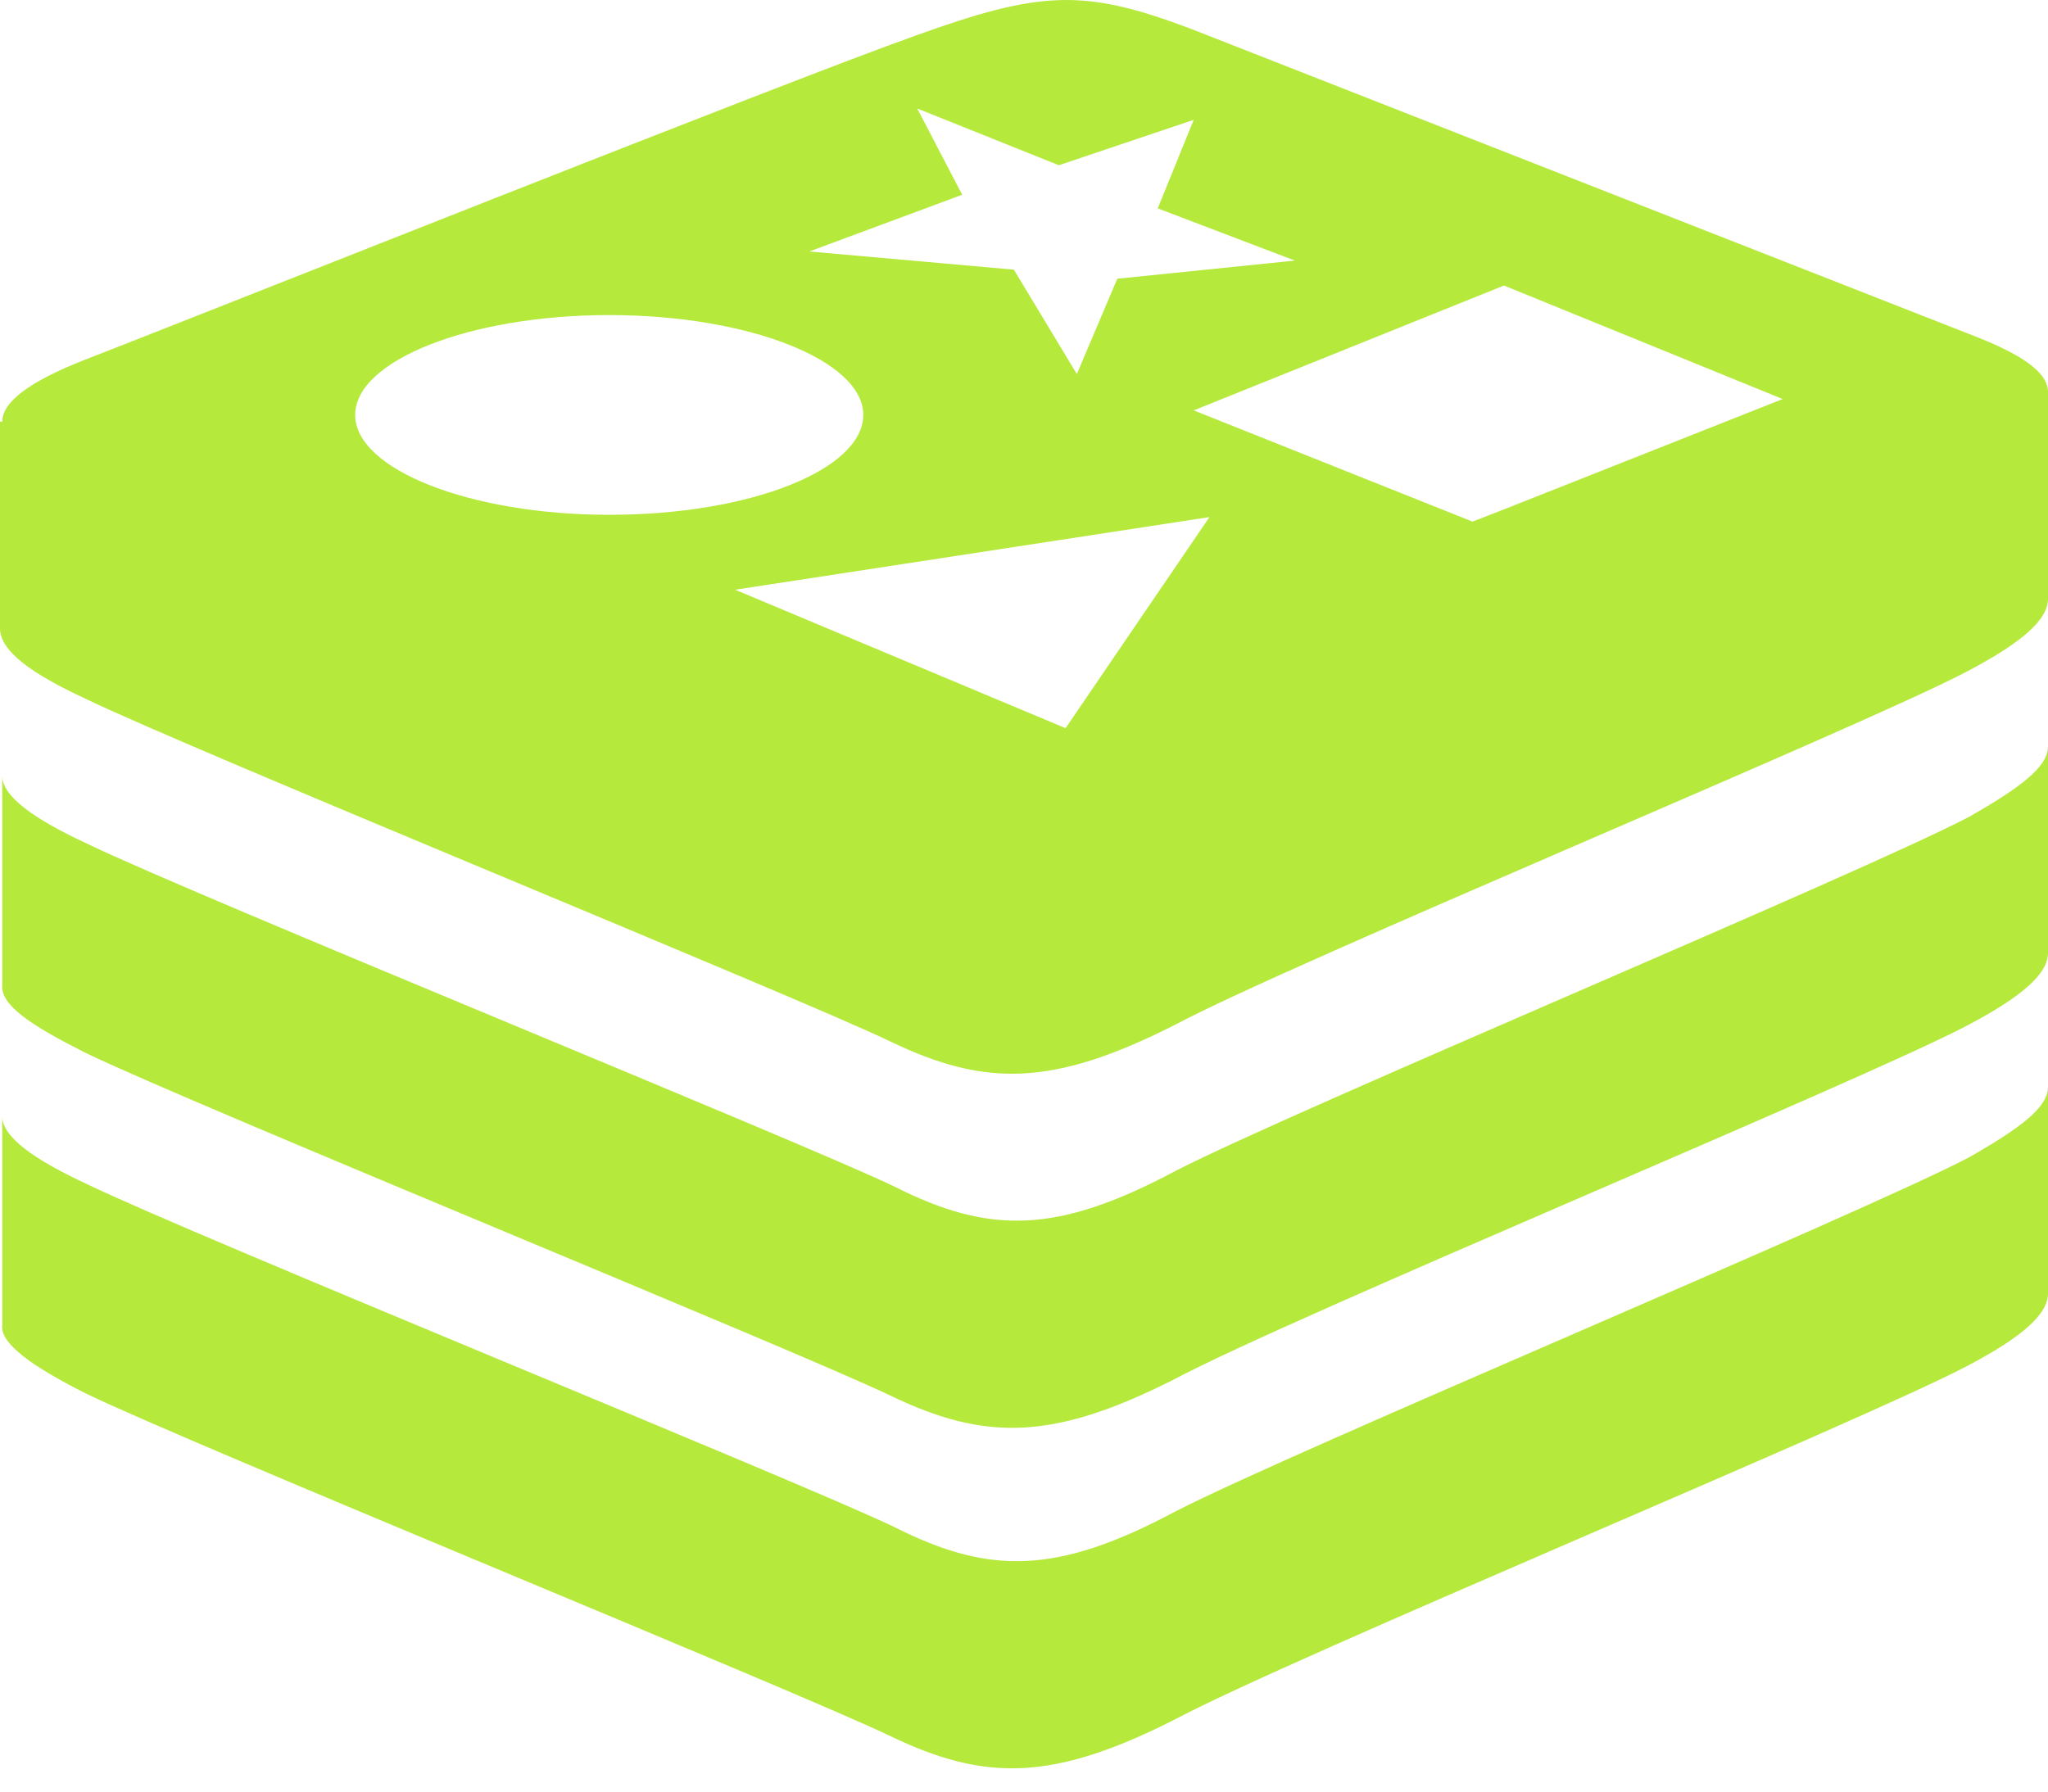
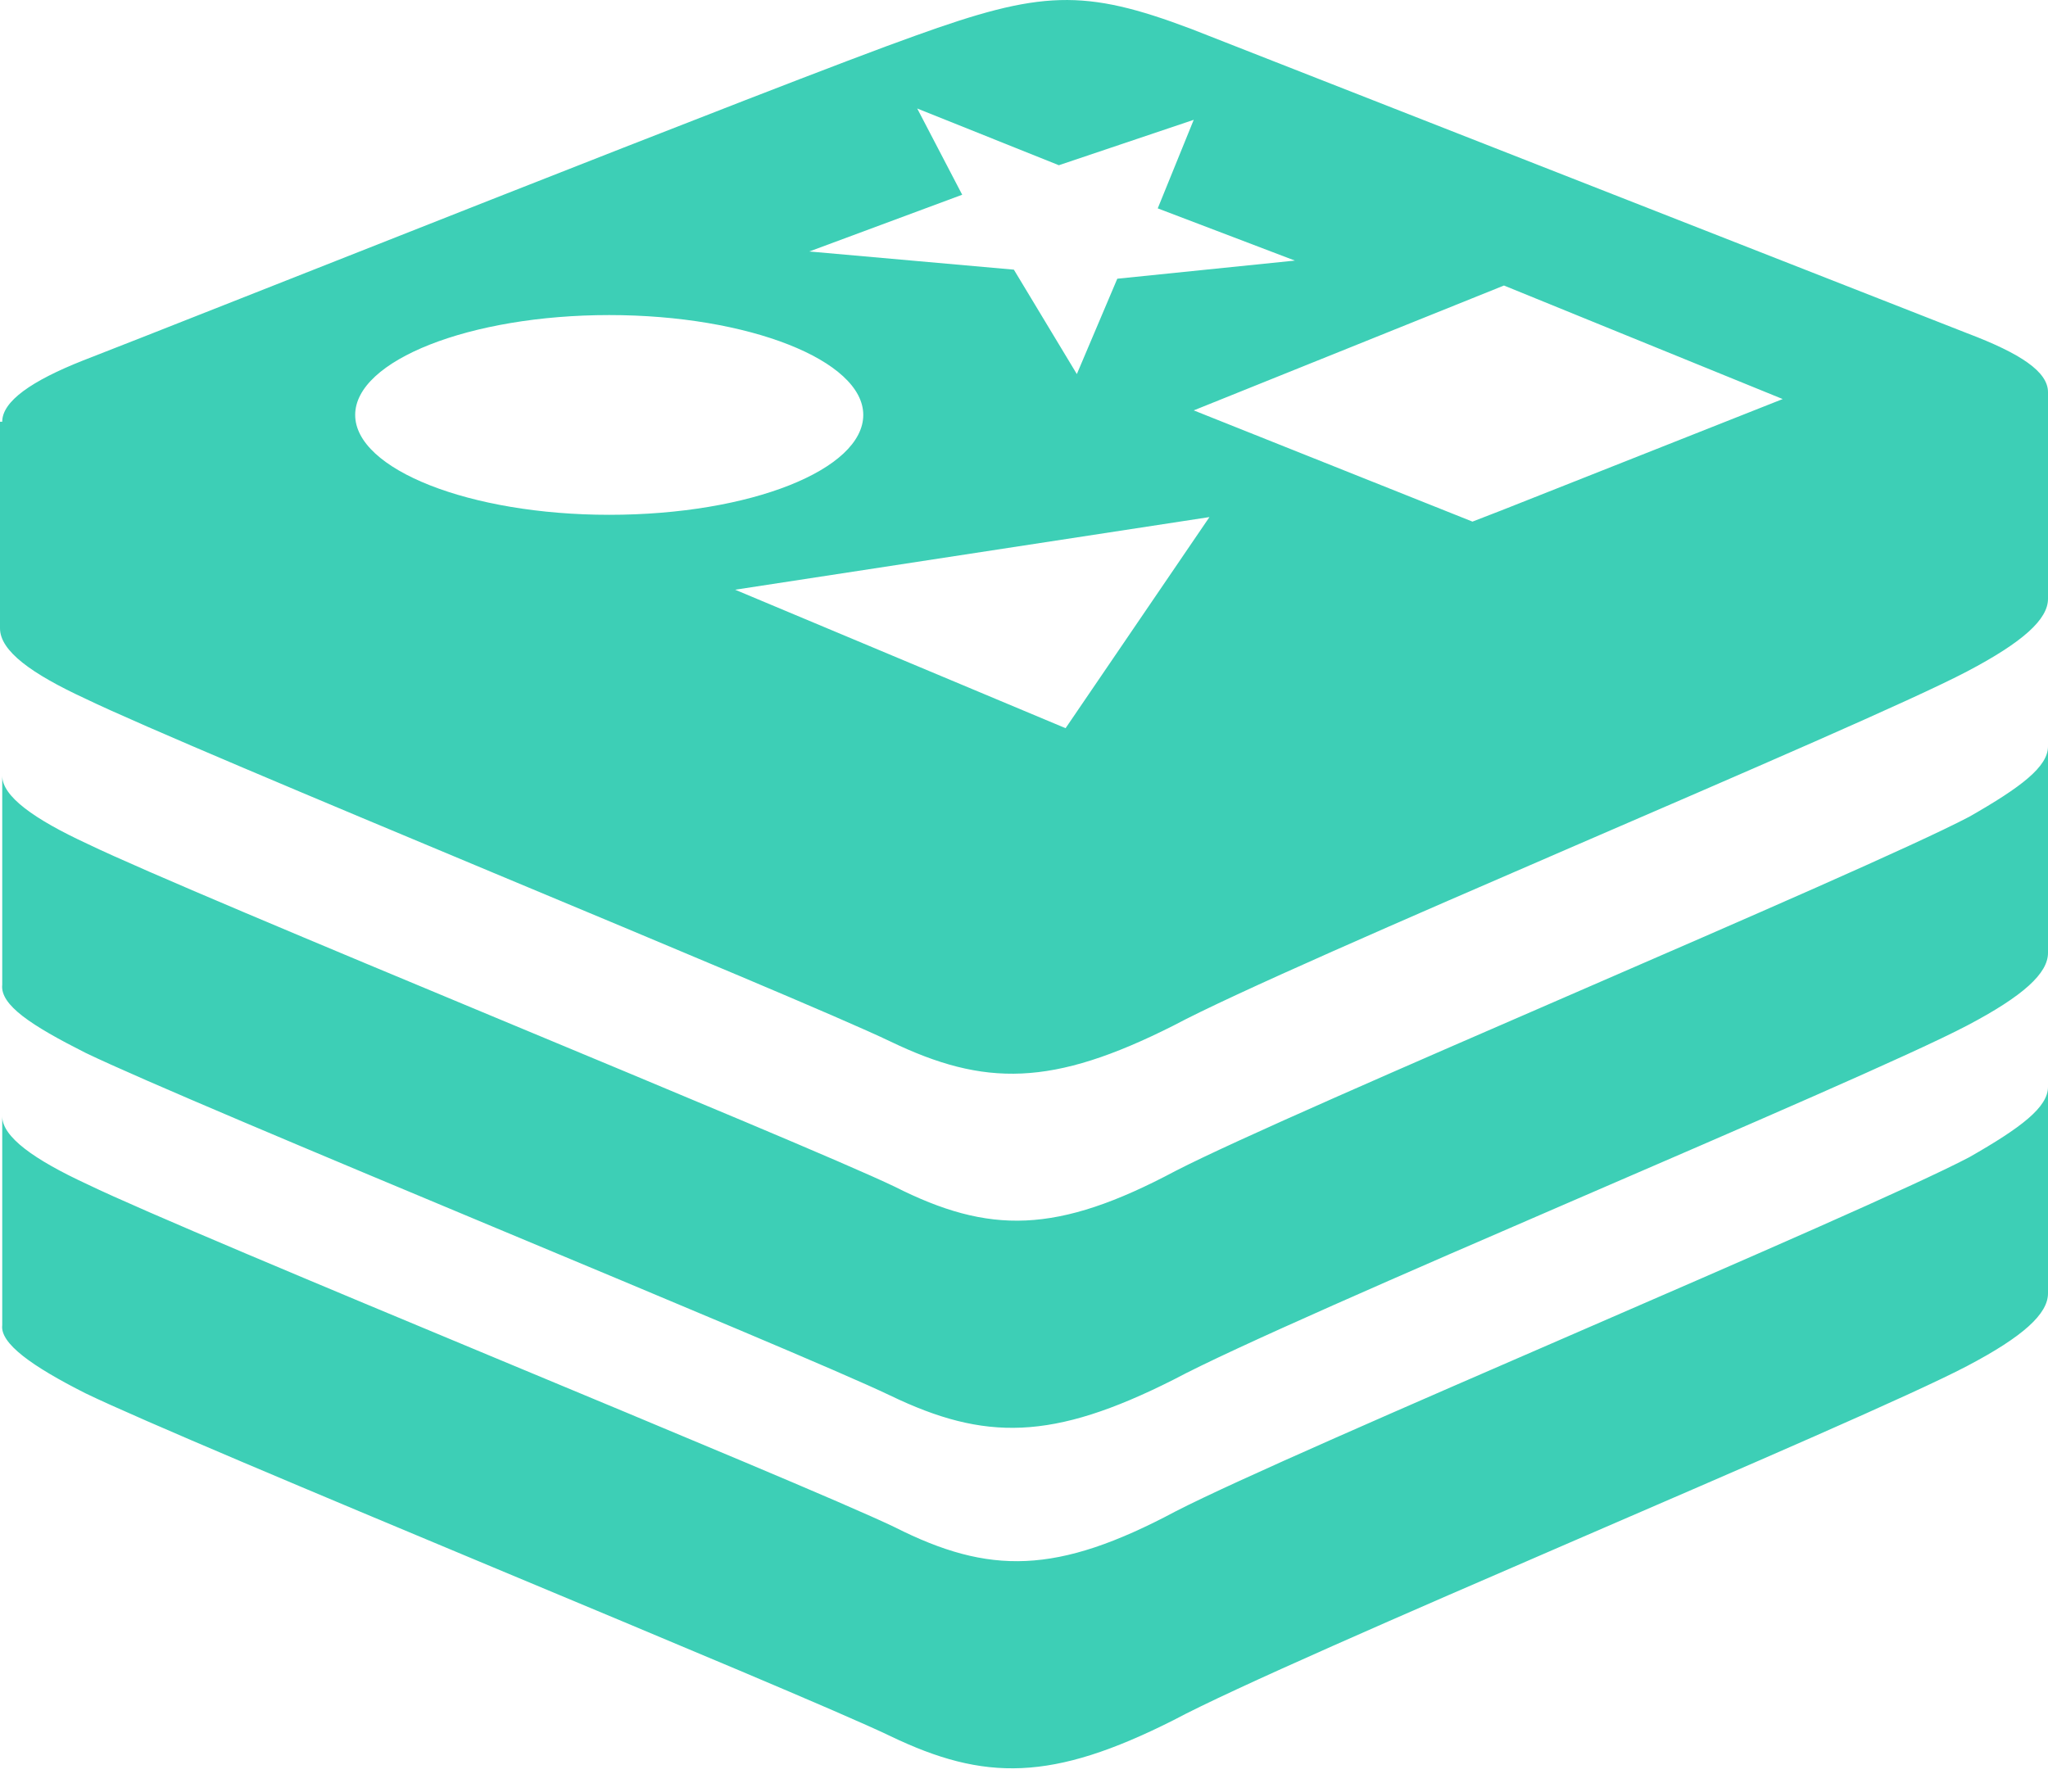
<svg xmlns="http://www.w3.org/2000/svg" width="56" height="49" viewBox="0 0 56 49" fill="none">
-   <path d="M2.336 19.109C5.287 20.537 21.761 27.241 24.343 28.483C26.924 29.725 28.768 29.725 32.088 28.049C35.346 26.31 50.836 19.916 53.787 18.364C55.324 17.556 56 16.936 56 16.377V10.727C56 10.169 55.262 9.672 53.787 9.113L32.58 0.794C29.629 -0.323 28.461 -0.261 25.019 0.98C21.515 2.222 5.164 8.741 2.274 9.858C0.861 10.417 0.061 10.976 0.061 11.534H0V17.184C0 17.805 0.861 18.426 2.336 19.109ZM29.137 19.916L20.101 16.129L33.071 14.142L29.137 19.916ZM48.746 10.914L41.063 13.956L40.263 14.266L32.641 11.224L41.124 7.809L48.746 10.914ZM26.31 5.326L25.08 2.967L28.953 4.519L32.641 3.277L31.657 5.699L35.407 7.127L30.551 7.623L29.445 10.231L27.723 7.375L22.13 6.878L26.31 5.326ZM16.659 8.617C20.47 8.617 23.605 9.858 23.605 11.348C23.605 12.838 20.531 14.08 16.659 14.08C12.847 14.08 9.712 12.838 9.712 11.348C9.712 9.858 12.847 8.617 16.659 8.617ZM2.336 28.794C5.287 30.221 21.761 36.926 24.343 38.168C26.924 39.41 28.768 39.41 32.088 37.734C35.346 35.995 50.836 29.601 53.787 28.049C55.324 27.241 56 26.621 56 26.062V20.412C56 20.971 55.262 21.53 53.849 22.337C50.898 23.889 35.407 30.346 32.149 32.022C28.891 33.76 27.047 33.76 24.465 32.456C21.884 31.215 5.348 24.51 2.397 23.082C0.922 22.399 0.061 21.778 0.061 21.219V26.931C2.33577e-07 27.49 0.861 28.049 2.336 28.794ZM2.336 38.106C5.287 39.534 21.761 46.239 24.343 47.481C26.924 48.722 28.768 48.722 32.088 47.046C35.346 45.308 50.836 38.913 53.787 37.361C55.324 36.554 56 35.933 56 35.374V29.725C56 30.284 55.262 30.842 53.849 31.649C50.898 33.202 35.407 39.658 32.149 41.334C28.891 43.073 27.047 43.073 24.465 41.769C21.884 40.527 5.348 33.822 2.397 32.394C0.922 31.712 0.061 31.091 0.061 30.532V36.244C2.33577e-07 36.74 0.861 37.361 2.336 38.106Z" fill="#B5E93B" />
+   <path d="M2.336 19.109C5.287 20.537 21.761 27.241 24.343 28.483C26.924 29.725 28.768 29.725 32.088 28.049C35.346 26.31 50.836 19.916 53.787 18.364C55.324 17.556 56 16.936 56 16.377V10.727C56 10.169 55.262 9.672 53.787 9.113L32.58 0.794C29.629 -0.323 28.461 -0.261 25.019 0.98C21.515 2.222 5.164 8.741 2.274 9.858C0.861 10.417 0.061 10.976 0.061 11.534H0V17.184C0 17.805 0.861 18.426 2.336 19.109ZM29.137 19.916L20.101 16.129L33.071 14.142L29.137 19.916ZM48.746 10.914L41.063 13.956L40.263 14.266L32.641 11.224L41.124 7.809L48.746 10.914ZM26.31 5.326L25.08 2.967L28.953 4.519L32.641 3.277L31.657 5.699L35.407 7.127L30.551 7.623L29.445 10.231L27.723 7.375L22.13 6.878L26.31 5.326ZM16.659 8.617C20.47 8.617 23.605 9.858 23.605 11.348C23.605 12.838 20.531 14.08 16.659 14.08C12.847 14.08 9.712 12.838 9.712 11.348C9.712 9.858 12.847 8.617 16.659 8.617ZM2.336 28.794C5.287 30.221 21.761 36.926 24.343 38.168C26.924 39.41 28.768 39.41 32.088 37.734C35.346 35.995 50.836 29.601 53.787 28.049C55.324 27.241 56 26.621 56 26.062V20.412C56 20.971 55.262 21.53 53.849 22.337C50.898 23.889 35.407 30.346 32.149 32.022C28.891 33.76 27.047 33.76 24.465 32.456C21.884 31.215 5.348 24.51 2.397 23.082C0.922 22.399 0.061 21.778 0.061 21.219V26.931C2.33577e-07 27.49 0.861 28.049 2.336 28.794ZM2.336 38.106C5.287 39.534 21.761 46.239 24.343 47.481C26.924 48.722 28.768 48.722 32.088 47.046C35.346 45.308 50.836 38.913 53.787 37.361C55.324 36.554 56 35.933 56 35.374V29.725C56 30.284 55.262 30.842 53.849 31.649C50.898 33.202 35.407 39.658 32.149 41.334C28.891 43.073 27.047 43.073 24.465 41.769C21.884 40.527 5.348 33.822 2.397 32.394C0.922 31.712 0.061 31.091 0.061 30.532V36.244C2.33577e-07 36.74 0.861 37.361 2.336 38.106Z" fill="#3DCFB6" />
</svg>
